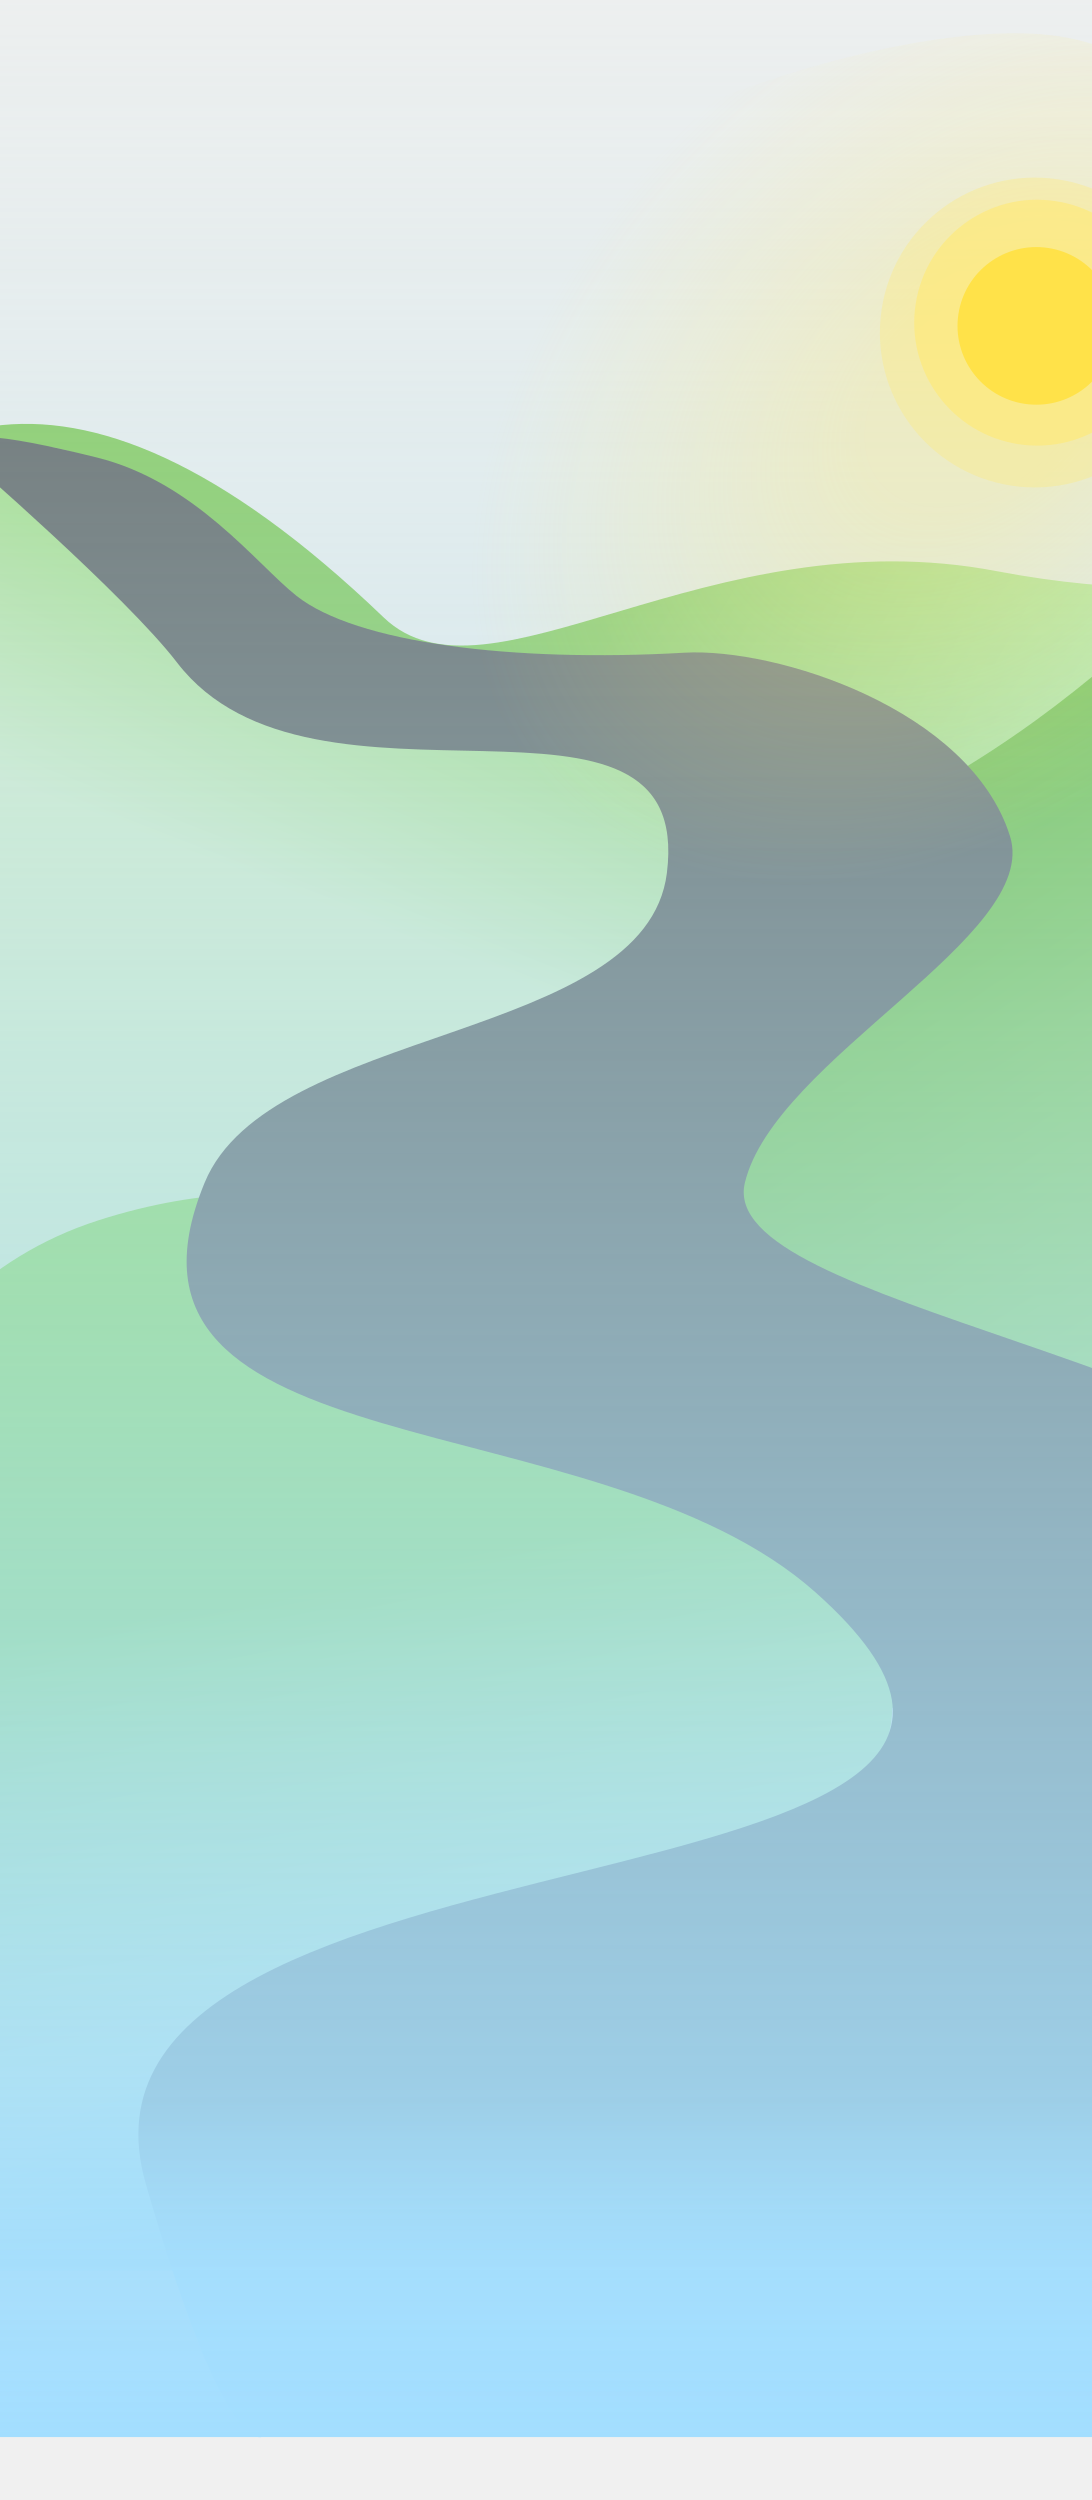
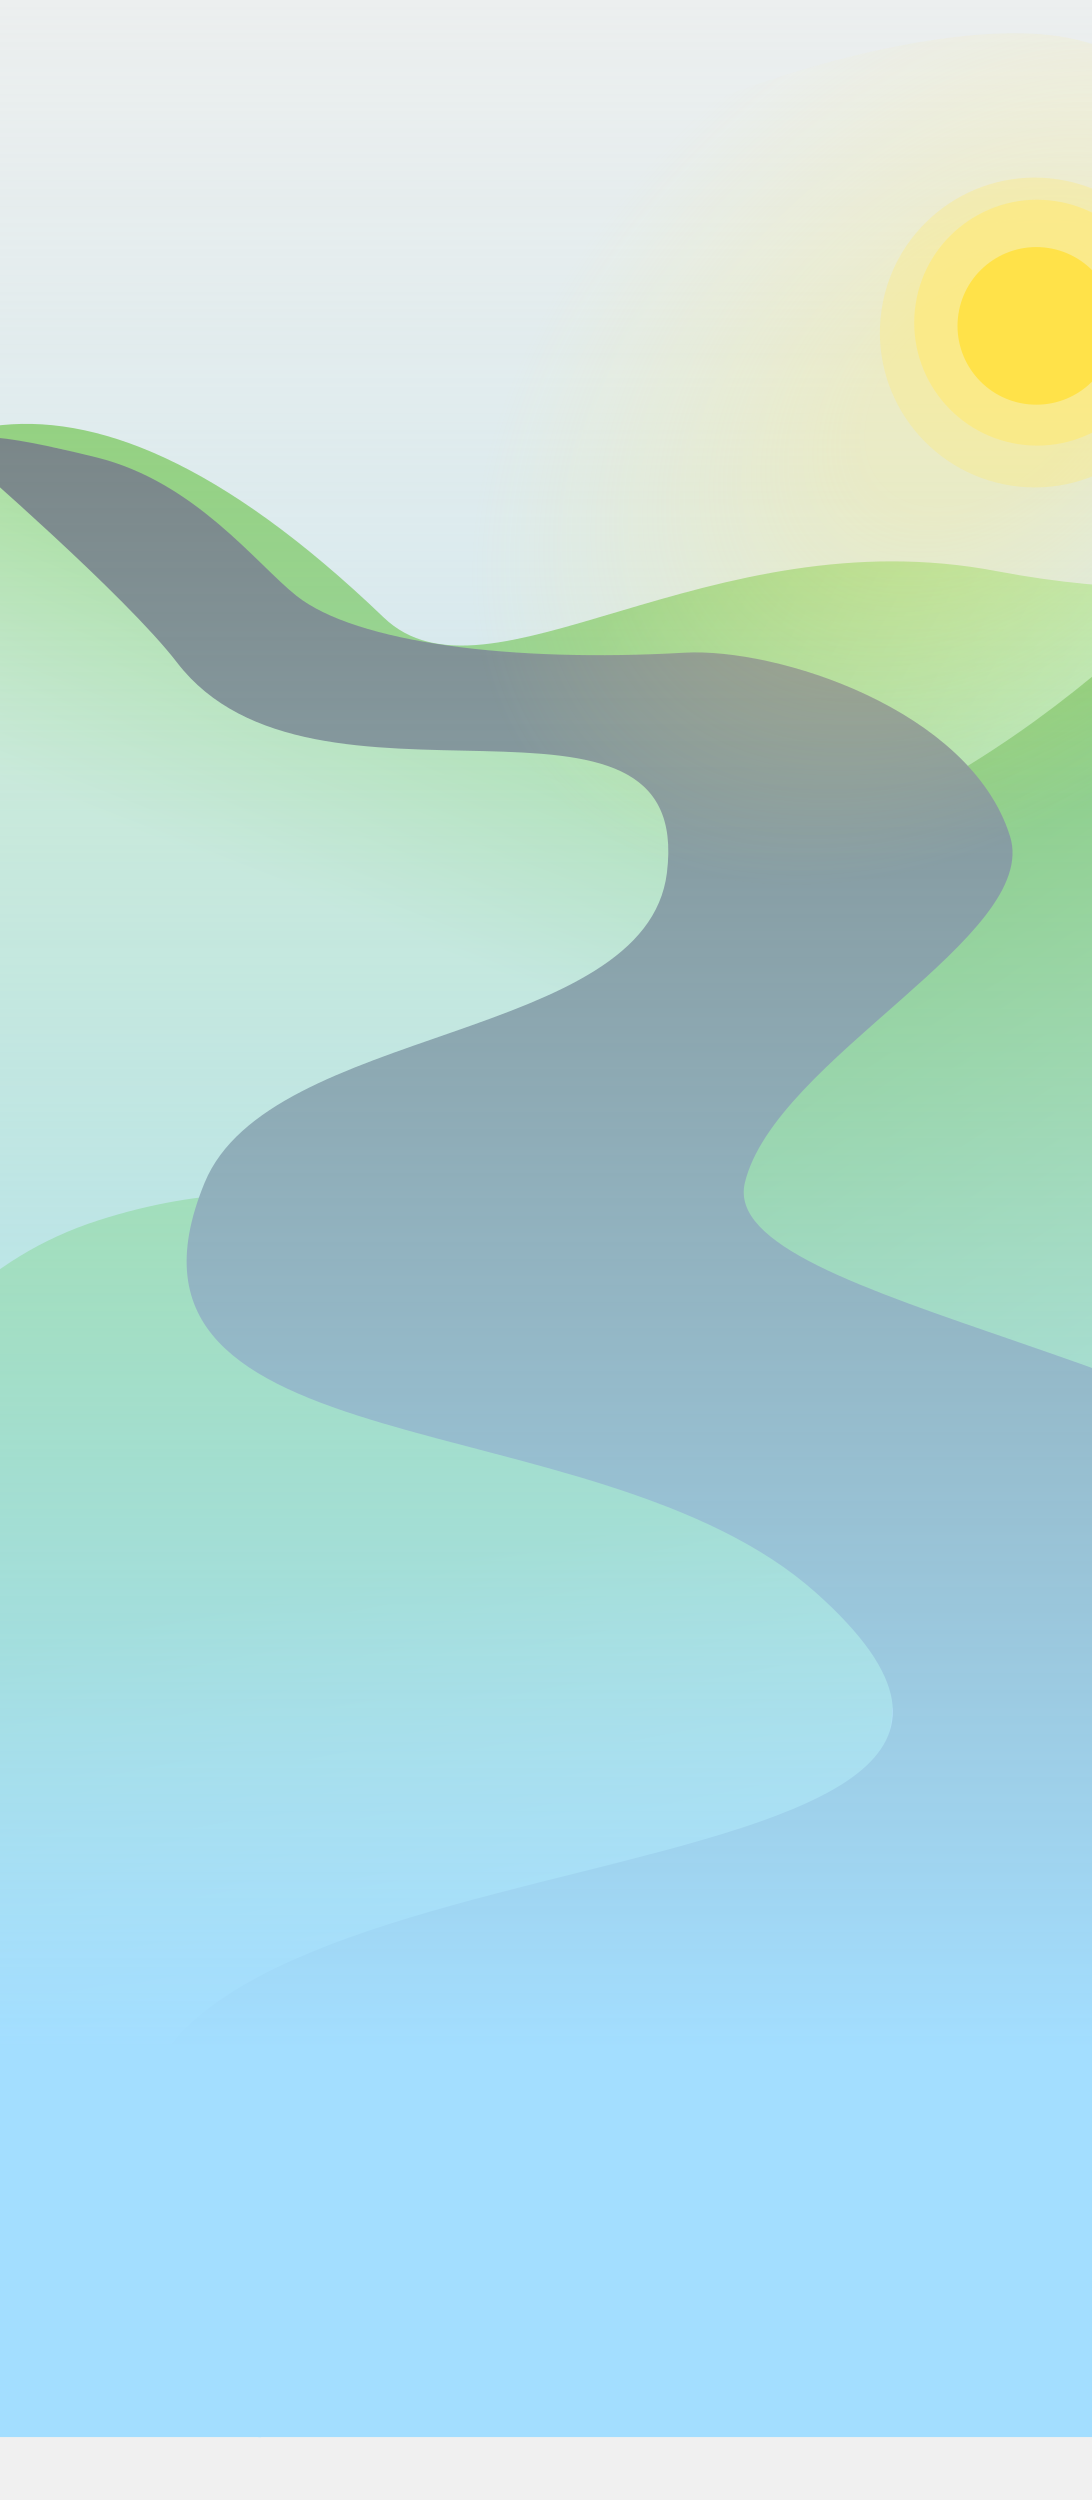
<svg xmlns="http://www.w3.org/2000/svg" width="1440" height="3297" viewBox="0 0 1440 3297" fill="none">
  <g clip-path="url(#clip0_169_276)">
    <path d="M-583.365 1468.29C-922.525 1618.29 -167.865 2252.29 -167.865 2252.29H1652.69L1860 728.29C1860 728.29 1639.15 815.395 1314.78 753.29C933.5 680.29 642.803 945.589 506 814.29C-351.5 -8.71 -467.348 1416.98 -583.365 1468.29Z" fill="url(#paint0_linear_169_276)" />
    <path d="M504.302 1217.1C292.712 1405.68 0 1988.29 0 1988.29H1873L1872.42 604.317C1872.42 604.317 1782.61 588.855 1682.16 677.846C1514.24 826.601 1421.62 925.143 1246.94 1027.68C964.593 1193.42 775.488 975.4 504.302 1217.1Z" fill="url(#paint1_linear_169_276)" />
    <g filter="url(#filter0_d_169_276)">
      <path d="M985.691 1079.72C1370.2 1194.29 462.5 1800.29 462.5 1800.29L-499 1700.29V1133.43C-499 1133.43 -351.632 756.711 -45.039 611.912C121.336 533.336 167.385 666.647 331.999 759.789C598.07 910.337 854.16 1040.53 985.691 1079.72Z" fill="url(#paint2_linear_169_276)" />
    </g>
    <path d="M130 1609.29C-475.5 1803.29 -259 2994.29 -259 2994.29H1418L1498.5 2873.5C1498.5 2873.5 1003.5 2487.29 1105.5 2391.29C1215.48 2287.78 1168.5 2198.29 1156 2179.29C1017.62 1968.95 683.295 1432.02 130 1609.29Z" fill="url(#paint3_linear_169_276)" />
    <path d="M879.5 1151.29C915.938 858.673 412.969 1107.76 233.5 873.79C166 785.79 -44.658 603.291 -44.658 603.291C-69.856 563.778 -2 571.231 127.5 603.291C257 635.35 338.132 743.893 391 785.791C469.5 848.001 676.5 873.79 902.342 860.79C1023.64 853.808 1279.5 935.291 1332 1102.79C1373.14 1234.06 1021.56 1396.35 982.342 1559.79C943.122 1723.23 1677.03 1788.56 1910.84 2068.29C2076.34 2266.29 2239.34 2531.79 2056.84 2923.29C1922.98 3210.44 1808.34 3211.29 1808.34 3211.29H350C350 3211.29 303.932 3267.96 192.342 2880.29C46.507 2373.66 1578.34 2548.29 1075.84 2100.29C785.689 1841.61 111.674 1943.85 269.842 1559.79C355.525 1351.74 851.696 1374.57 879.5 1151.29Z" fill="url(#paint4_linear_169_276)" />
    <rect width="1776" height="3415" transform="translate(-104 -201)" fill="url(#paint5_linear_169_276)" />
  </g>
-   <path d="M1939.14 754.376C1901.37 1003.25 1357.81 1389.6 1106.5 1351.46C855.192 1313.33 452.196 744.802 489.963 495.93C527.731 247.059 1145.83 9.798 1397.13 47.934C1648.44 86.072 1976.91 505.505 1939.14 754.376Z" fill="url(#paint6_radial_169_276)" fill-opacity="0.33" />
+   <path d="M1939.14 754.376C1901.37 1003.25 1357.8 1389.6 1106.5 1351.46C855.192 1313.33 452.196 744.802 489.963 495.93C527.731 247.059 1145.83 9.798 1397.13 47.934C1648.44 86.072 1976.91 505.505 1939.14 754.376Z" fill="url(#paint6_radial_169_276)" fill-opacity="0.33" />
  <ellipse cx="1364.7" cy="438.519" rx="204.294" ry="204.297" transform="rotate(8.62907 1364.7 438.519)" fill="#FFE974" fill-opacity="0.33" />
  <ellipse cx="1367.83" cy="425.547" rx="162.138" ry="162.133" transform="rotate(8.62907 1367.83 425.547)" fill="#FFE974" fill-opacity="0.6" />
  <ellipse cx="1366.72" cy="429.786" rx="103.934" ry="103.935" transform="rotate(8.62907 1366.72 429.786)" fill="#FFE249" />
  <defs>
    <filter id="filter0_d_169_276" x="-501.03" y="588.105" width="1583.69" height="1216.24" filterUnits="userSpaceOnUse" color-interpolation-filters="sRGB">
      <feFlood flood-opacity="0" result="BackgroundImageFix" />
      <feColorMatrix in="SourceAlpha" type="matrix" values="0 0 0 0 0 0 0 0 0 0 0 0 0 0 0 0 0 0 127 0" result="hardAlpha" />
      <feOffset dy="2.03" />
      <feGaussianBlur stdDeviation="1.015" />
      <feComposite in2="hardAlpha" operator="out" />
      <feColorMatrix type="matrix" values="0 0 0 0 0 0 0 0 0 0 0 0 0 0 0 0 0 0 0.25 0" />
      <feBlend mode="normal" in2="BackgroundImageFix" result="effect1_dropShadow_169_276" />
      <feBlend mode="normal" in="SourceGraphic" in2="effect1_dropShadow_169_276" result="shape" />
    </filter>
    <linearGradient id="paint0_linear_169_276" x1="828.848" y1="767.937" x2="1350.51" y2="1063.08" gradientUnits="userSpaceOnUse">
      <stop stop-color="#8ACC5E" />
      <stop offset="1" stop-color="#BCEB9D" />
    </linearGradient>
    <linearGradient id="paint1_linear_169_276" x1="936.068" y1="1230.63" x2="1650.85" y2="2316.12" gradientUnits="userSpaceOnUse">
      <stop stop-color="#72C03F" />
      <stop offset="1" stop-color="#BFEAA4" />
    </linearGradient>
    <linearGradient id="paint2_linear_169_276" x1="353.447" y1="572.35" x2="152.214" y2="1086" gradientUnits="userSpaceOnUse">
      <stop stop-color="#92D865" />
      <stop offset="1" stop-color="#DCF0CE" />
    </linearGradient>
    <linearGradient id="paint3_linear_169_276" x1="725.387" y1="2027.34" x2="907.819" y2="2944.72" gradientUnits="userSpaceOnUse">
      <stop stop-color="#94DD63" />
      <stop offset="0.609" stop-color="#DCF0CE" />
      <stop offset="1" stop-color="#A3DEFF" />
    </linearGradient>
    <linearGradient id="paint4_linear_169_276" x1="1043.66" y1="576.379" x2="1044" y2="3262" gradientUnits="userSpaceOnUse">
      <stop offset="0.817" stop-color="#666666" />
      <stop offset="0.902" stop-color="#A3DEFF" />
    </linearGradient>
    <linearGradient id="paint5_linear_169_276" x1="888" y1="0" x2="888" y2="3415" gradientUnits="userSpaceOnUse">
      <stop stop-color="#B8E0DF" stop-opacity="0" />
-       <stop offset="1" stop-color="#A3DEFF" />
+       <stop offset="0.85" stop-color="#A3DEFF" />
    </linearGradient>
    <radialGradient id="paint6_radial_169_276" cx="0" cy="0" r="1" gradientUnits="userSpaceOnUse" gradientTransform="translate(1294.37 521.951) rotate(138.114) scale(774.541 525.634)">
      <stop offset="0.222" stop-color="#FFE974" />
      <stop offset="1" stop-color="#FFE974" stop-opacity="0" />
    </radialGradient>
    <clipPath id="clip0_169_276">
      <rect width="1854" height="3494" fill="white" />
    </clipPath>
  </defs>
</svg>
